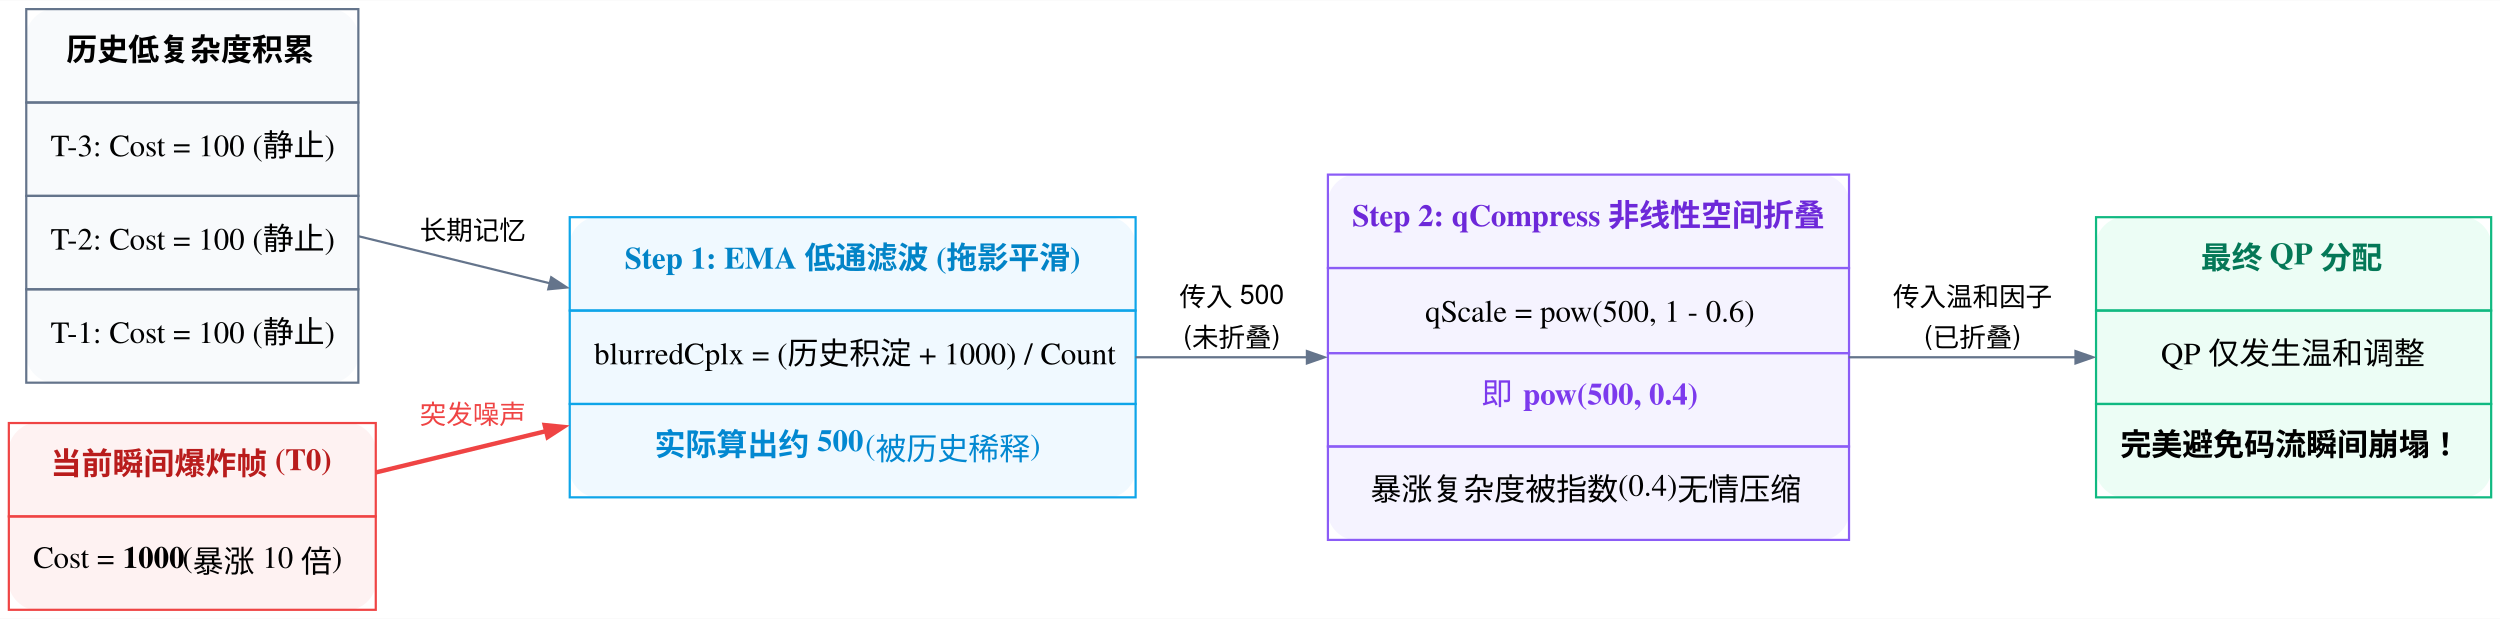
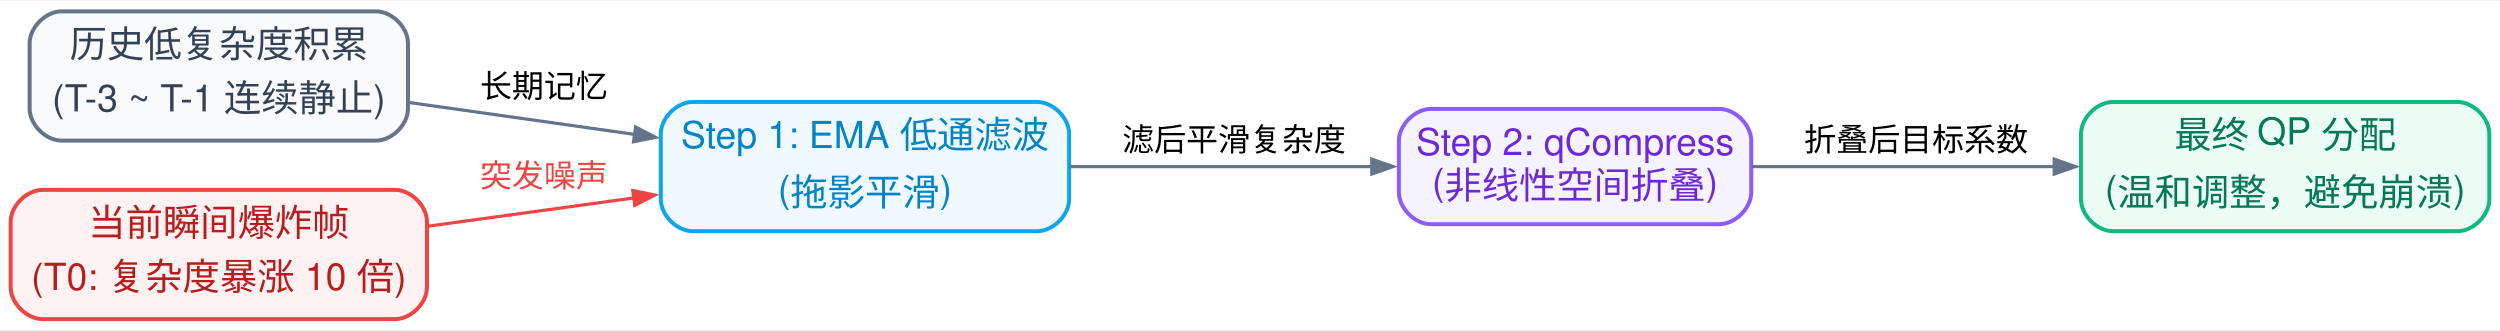
- <svg xmlns="http://www.w3.org/2000/svg" width="1131pt" height="280pt" viewBox="0.00 0.00 1131.00 279.75">
-   <g id="graph0" class="graph" transform="scale(1 1) rotate(0) translate(4 275.75)">
-     <polygon fill="white" stroke="none" points="-4,4 -4,-275.75 1127,-275.75 1127,4 -4,4" />
+ <svg xmlns="http://www.w3.org/2000/svg" width="938pt" height="124pt" viewBox="0.00 0.00 938.25 123.50">
+   <g id="graph0" class="graph" transform="scale(1 1) rotate(0) translate(4 119.5)">
+     <polygon fill="white" stroke="none" points="-4,4 -4,-119.5 934.25,-119.5 934.25,4 -4,4" />
    <g id="node1" class="node">
-       <path fill="#f8fafc" stroke="none" d="M19.88,-102.75C19.88,-102.75 146.12,-102.75 146.12,-102.75 152.12,-102.75 158.12,-108.75 158.12,-114.75 158.12,-114.75 158.12,-259.75 158.12,-259.75 158.12,-265.75 152.12,-271.75 146.12,-271.75 146.12,-271.75 19.88,-271.75 19.88,-271.75 13.87,-271.75 7.88,-265.75 7.88,-259.75 7.88,-259.75 7.88,-114.75 7.88,-114.75 7.88,-108.75 13.88,-102.75 19.88,-102.75" />
-       <polygon fill="none" stroke="#64748b" points="7.88,-229.5 7.88,-271.75 158.12,-271.75 158.12,-229.5 7.88,-229.5" />
-       <text text-anchor="start" x="26" y="-248.45" font-family="Times,serif" font-weight="bold" font-size="14.00">历史低复杂度积累</text>
-       <polygon fill="none" stroke="#64748b" points="7.88,-187.25 7.88,-229.5 158.12,-229.5 158.12,-187.25 7.88,-187.25" />
-       <text text-anchor="start" x="18.88" y="-205.2" font-family="Times,serif" font-size="14.00">T-3: Cost = 100 (静止)</text>
-       <polygon fill="none" stroke="#64748b" points="7.88,-145 7.88,-187.25 158.12,-187.25 158.12,-145 7.88,-145" />
-       <text text-anchor="start" x="18.88" y="-162.95" font-family="Times,serif" font-size="14.00">T-2: Cost = 100 (静止)</text>
-       <polygon fill="none" stroke="#64748b" points="7.88,-102.75 7.88,-145 158.12,-145 158.12,-102.75 7.88,-102.75" />
-       <text text-anchor="start" x="18.88" y="-120.7" font-family="Times,serif" font-size="14.00">T-1: Cost = 100 (静止)</text>
+       <path fill="#f8fafc" stroke="#64748b" stroke-width="1.5" d="M137.12,-115.5C137.12,-115.5 19.12,-115.5 19.12,-115.5 13.12,-115.5 7.12,-109.5 7.12,-103.5 7.12,-103.5 7.12,-79 7.12,-79 7.12,-73 13.12,-67 19.12,-67 19.12,-67 137.12,-67 137.12,-67 143.12,-67 149.12,-73 149.12,-79 149.12,-79 149.12,-103.5 149.12,-103.5 149.12,-109.5 143.12,-115.5 137.12,-115.5" />
+       <text text-anchor="middle" x="78.12" y="-98.2" font-family="Helvetica,sans-Serif" font-size="14.00" fill="#334155">历史低复杂度积累</text>
+       <text text-anchor="middle" x="78.12" y="-77.95" font-family="Helvetica,sans-Serif" font-size="14.00" fill="#334155">(T-3 ~ T-1 连续静止)</text>
    </g>
    <g id="node3" class="node">
-       <path fill="#f0f9ff" stroke="none" d="M265.75,-50.88C265.75,-50.88 497.75,-50.88 497.75,-50.88 503.75,-50.88 509.75,-56.88 509.75,-62.88 509.75,-62.88 509.75,-165.62 509.75,-165.62 509.75,-171.62 503.75,-177.62 497.75,-177.62 497.75,-177.62 265.75,-177.62 265.75,-177.62 259.75,-177.62 253.75,-171.62 253.75,-165.62 253.75,-165.62 253.75,-62.88 253.75,-62.88 253.75,-56.88 259.75,-50.88 265.75,-50.88" />
-       <polygon fill="none" stroke="#0ea5e9" points="253.75,-135.38 253.75,-177.62 509.75,-177.62 509.75,-135.38 253.75,-135.38" />
-       <text text-anchor="start" x="278.62" y="-154.32" font-family="Times,serif" font-weight="bold" font-size="14.00" fill="#0284c7">Step 1: EMA 低通滤波 (拖影平滑)</text>
-       <polygon fill="none" stroke="#0ea5e9" points="253.75,-93.12 253.75,-135.38 509.75,-135.38 509.75,-93.12 253.75,-93.12" />
-       <text text-anchor="start" x="264.75" y="-111.08" font-family="Times,serif" font-size="14.00">blurredCplx = (历史积淀 + 1000) / Count</text>
-       <polygon fill="none" stroke="#0ea5e9" points="253.75,-50.88 253.75,-93.12 509.75,-93.12 509.75,-50.88 253.75,-50.88" />
-       <text text-anchor="start" x="292.12" y="-69.83" font-family="Times,serif" font-weight="bold" font-size="14.00" fill="#0288d1">实际算出约 500</text>
-       <text text-anchor="start" x="387.38" y="-69.83" font-family="Times,serif" font-size="14.00" fill="#0288d1"> (被历史稀释)</text>
+       <path fill="#f0f9ff" stroke="#0ea5e9" stroke-width="1.5" d="M385.25,-81.5C385.25,-81.5 256,-81.5 256,-81.5 250,-81.5 244,-75.5 244,-69.5 244,-69.5 244,-45 244,-45 244,-39 250,-33 256,-33 256,-33 385.25,-33 385.25,-33 391.25,-33 397.25,-39 397.25,-45 397.25,-45 397.25,-69.5 397.25,-69.5 397.25,-75.5 391.25,-81.5 385.25,-81.5" />
+       <text text-anchor="middle" x="320.62" y="-64.2" font-family="Helvetica,sans-Serif" font-size="14.00" fill="#0284c7">Step 1: EMA 低通滤波</text>
+       <text text-anchor="middle" x="320.62" y="-43.95" font-family="Helvetica,sans-Serif" font-size="14.00" fill="#0284c7">(拖影平滑)</text>
    </g>
    <g id="edge1" class="edge">
-       <path fill="none" stroke="#64748b" d="M158.12,-169.02C184.41,-162.55 214.89,-155.05 244.71,-147.72" />
-       <polygon fill="#64748b" stroke="#64748b" points="245.37,-150.44 252.46,-145.81 244.03,-145 245.37,-150.44" />
-       <text text-anchor="middle" x="209.88" y="-167.4" font-family="Helvetica,sans-Serif" font-size="12.00"> 长期记忆</text>
+       <path fill="none" stroke="#64748b" stroke-width="1.2" d="M149.33,-81.32C175.88,-77.57 206.37,-73.26 234.16,-69.33" />
+       <polygon fill="#64748b" stroke="#64748b" stroke-width="1.2" points="234.54,-72.11 242.07,-68.21 233.76,-66.56 234.54,-72.11" />
+       <text text-anchor="middle" x="200.12" y="-83.15" font-family="Helvetica,sans-Serif" font-size="12.00"> 长期记忆</text>
    </g>
    <g id="node2" class="node">
-       <path fill="#fef2f2" stroke="none" d="M12,0C12,0 154,0 154,0 160,0 166,-6 166,-12 166,-12 166,-72.5 166,-72.5 166,-78.5 160,-84.5 154,-84.5 154,-84.5 12,-84.5 12,-84.5 6,-84.5 0,-78.5 0,-72.5 0,-72.5 0,-12 0,-12 0,-6 6,0 12,0" />
-       <polygon fill="none" stroke="#ef4444" points="0,-42.25 0,-84.5 166,-84.5 166,-42.25 0,-42.25" />
-       <text text-anchor="start" x="18.88" y="-61.2" font-family="Times,serif" font-weight="bold" font-size="14.00" fill="#b91c1c">当前瞬间爆炸帧 (T0)</text>
-       <polygon fill="none" stroke="#ef4444" points="0,0 0,-42.25 166,-42.25 166,0 0,0" />
-       <text text-anchor="start" x="11" y="-18.95" font-family="Times,serif" font-size="14.00">Cost = </text>
-       <text text-anchor="start" x="51.5" y="-18.95" font-family="Times,serif" font-weight="bold" font-size="14.00">1000</text>
-       <text text-anchor="start" x="78.5" y="-18.95" font-family="Times,serif" font-size="14.00"> (暴涨 10 倍)</text>
+       <path fill="#fef2f2" stroke="#ef4444" stroke-width="1.5" d="M144.25,-48.5C144.25,-48.5 12,-48.5 12,-48.5 6,-48.5 0,-42.5 0,-36.5 0,-36.5 0,-12 0,-12 0,-6 6,0 12,0 12,0 144.25,0 144.25,0 150.25,0 156.25,-6 156.25,-12 156.25,-12 156.25,-36.5 156.25,-36.5 156.25,-42.5 150.25,-48.5 144.25,-48.5" />
+       <text text-anchor="middle" x="78.12" y="-31.2" font-family="Helvetica,sans-Serif" font-size="14.00" fill="#b91c1c">当前瞬间爆炸帧</text>
+       <text text-anchor="middle" x="78.12" y="-10.95" font-family="Helvetica,sans-Serif" font-size="14.00" fill="#b91c1c">(T0: 复杂度暴涨 10 倍)</text>
    </g>
    <g id="edge2" class="edge">
-       <path fill="none" stroke="#ef4444" stroke-width="2" d="M165.87,-62.11C190.3,-68.04 217.77,-74.71 244.68,-81.24" />
-       <polygon fill="#ef4444" stroke="#ef4444" stroke-width="2" points="242.41,-83.57 250.85,-82.73 243.73,-78.12 242.41,-83.57" />
-       <text text-anchor="middle" x="209.88" y="-84.1" font-family="Helvetica,sans-Serif" font-size="12.00" fill="#ef4444"> 突发噪声</text>
+       <path fill="none" stroke="#ef4444" stroke-width="1.2" d="M156.54,-34.87C181.26,-38.26 208.76,-42.04 234.02,-45.5" />
+       <polygon fill="#ef4444" stroke="#ef4444" stroke-width="1.2" points="233.48,-48.26 241.78,-46.57 234.24,-42.71 233.48,-48.26" />
+       <text text-anchor="middle" x="200.12" y="-49.56" font-family="Helvetica,sans-Serif" font-size="12.00" fill="#ef4444"> 突发噪声</text>
    </g>
    <g id="node4" class="node">
-       <path fill="#f5f3ff" stroke="none" d="M608.75,-31.62C608.75,-31.62 820.5,-31.62 820.5,-31.62 826.5,-31.62 832.5,-37.62 832.5,-43.62 832.5,-43.62 832.5,-184.88 832.5,-184.88 832.5,-190.88 826.5,-196.88 820.5,-196.88 820.5,-196.88 608.75,-196.88 608.75,-196.88 602.75,-196.88 596.75,-190.88 596.75,-184.88 596.75,-184.88 596.75,-43.63 596.75,-43.63 596.75,-37.63 602.75,-31.62 608.75,-31.62" />
-       <polygon fill="none" stroke="#8b5cf6" points="596.75,-154.62 596.75,-196.88 832.5,-196.88 832.5,-154.62 596.75,-154.62" />
-       <text text-anchor="start" x="607.75" y="-173.57" font-family="Times,serif" font-weight="bold" font-size="14.00" fill="#6d28d9">Step 2: qCompress 非线性空间折叠</text>
-       <polygon fill="none" stroke="#8b5cf6" points="596.75,-116.12 596.75,-154.62 832.5,-154.62 832.5,-116.12 596.75,-116.12" />
-       <text text-anchor="start" x="640.75" y="-130.32" font-family="Times,serif" font-size="14.00">qScale = pow(500, 1 - 0.6)</text>
-       <polygon fill="none" stroke="#8b5cf6" points="596.75,-73.88 596.75,-116.12 832.5,-116.12 832.5,-73.88 596.75,-73.88" />
-       <text text-anchor="start" x="666.25" y="-92.83" font-family="Times,serif" font-size="14.00" fill="#7c3aed">即 </text>
-       <text text-anchor="start" x="685" y="-92.83" font-family="Times,serif" font-weight="bold" font-size="14.00" fill="#7c3aed">pow(500, 0.4)</text>
-       <polygon fill="none" stroke="#8b5cf6" points="596.75,-31.62 596.75,-73.88 832.5,-73.88 832.5,-31.62 596.75,-31.62" />
-       <text text-anchor="start" x="616" y="-49.58" font-family="Times,serif" font-size="14.00">暴涨复杂度被指数(0.4)无情压缩</text>
+       <path fill="#f5f3ff" stroke="#8b5cf6" stroke-width="1.5" d="M641.25,-78.88C641.25,-78.88 533,-78.88 533,-78.88 527,-78.88 521,-72.88 521,-66.88 521,-66.88 521,-47.62 521,-47.62 521,-41.62 527,-35.62 533,-35.62 533,-35.62 641.25,-35.62 641.25,-35.62 647.25,-35.62 653.25,-41.62 653.25,-47.62 653.25,-47.62 653.25,-66.88 653.25,-66.88 653.25,-72.88 647.25,-78.88 641.25,-78.88" />
+       <text text-anchor="middle" x="587.12" y="-61.58" font-family="Helvetica,sans-Serif" font-size="14.00" fill="#6d28d9">Step 2: qCompress</text>
+       <text text-anchor="middle" x="587.12" y="-46.58" font-family="Helvetica,sans-Serif" font-size="14.00" fill="#6d28d9">(非线性空间折叠)</text>
    </g>
    <g id="edge3" class="edge">
-       <path fill="none" stroke="#64748b" d="M509.73,-114.25C535.21,-114.25 561.98,-114.25 587.44,-114.25" />
-       <polygon fill="#64748b" stroke="#64748b" points="587.24,-117.05 595.24,-114.25 587.24,-111.45 587.24,-117.05" />
-       <text text-anchor="middle" x="553.25" y="-137.35" font-family="Helvetica,sans-Serif" font-size="12.00"> 传入 500</text>
-       <text text-anchor="middle" x="553.25" y="-120.1" font-family="Helvetica,sans-Serif" font-size="12.00">(未折叠)</text>
+       <path fill="none" stroke="#64748b" stroke-width="1.2" d="M397.42,-57.25C433.15,-57.25 475.66,-57.25 511.27,-57.25" />
+       <polygon fill="#64748b" stroke="#64748b" stroke-width="1.2" points="510.83,-60.05 518.83,-57.25 510.83,-54.45 510.83,-60.05" />
+       <text text-anchor="middle" x="459.12" y="-63.1" font-family="Helvetica,sans-Serif" font-size="12.00"> 滤后平滑复杂度</text>
    </g>
    <g id="node5" class="node">
-       <path fill="#ecfdf5" stroke="none" d="M956.25,-50.88C956.25,-50.88 1111,-50.88 1111,-50.88 1117,-50.88 1123,-56.88 1123,-62.88 1123,-62.88 1123,-165.62 1123,-165.62 1123,-171.62 1117,-177.62 1111,-177.62 1111,-177.62 956.25,-177.62 956.25,-177.62 950.25,-177.62 944.25,-171.62 944.25,-165.62 944.25,-165.62 944.25,-62.88 944.25,-62.88 944.25,-56.88 950.25,-50.88 956.25,-50.88" />
-       <polygon fill="none" stroke="#10b981" points="944.25,-135.38 944.25,-177.62 1123,-177.62 1123,-135.38 944.25,-135.38" />
-       <text text-anchor="start" x="991.62" y="-154.32" font-family="Times,serif" font-weight="bold" font-size="14.00" fill="#047857">最终 QP 分配</text>
-       <polygon fill="none" stroke="#10b981" points="944.25,-93.12 944.25,-135.38 1123,-135.38 1123,-93.12 944.25,-93.12" />
-       <text text-anchor="start" x="973.62" y="-111.08" font-family="Times,serif" font-size="14.00">QP 仅发生温和调整</text>
-       <polygon fill="none" stroke="#10b981" points="944.25,-50.88 944.25,-93.12 1123,-93.12 1123,-50.88 944.25,-50.88" />
-       <text text-anchor="start" x="955.25" y="-69.83" font-family="Times,serif" font-weight="bold" font-size="14.00">完美避免码流瞬间崩塌！</text>
+       <path fill="#ecfdf5" stroke="#10b981" stroke-width="1.5" d="M918.25,-81.5C918.25,-81.5 789,-81.5 789,-81.5 783,-81.5 777,-75.5 777,-69.5 777,-69.5 777,-45 777,-45 777,-39 783,-33 789,-33 789,-33 918.25,-33 918.25,-33 924.25,-33 930.25,-39 930.25,-45 930.25,-45 930.25,-69.5 930.25,-69.5 930.25,-75.5 924.25,-81.5 918.25,-81.5" />
+       <text text-anchor="middle" x="853.62" y="-64.2" font-family="Helvetica,sans-Serif" font-size="14.00" fill="#047857">最终 QP 分配</text>
+       <text text-anchor="middle" x="853.62" y="-43.95" font-family="Helvetica,sans-Serif" font-size="14.00" fill="#047857">(温和调整，避免崩溃)</text>
    </g>
    <g id="edge4" class="edge">
-       <path fill="none" stroke="#64748b" d="M832.31,-114.25C866.06,-114.25 902.52,-114.25 934.97,-114.25" />
-       <polygon fill="#64748b" stroke="#64748b" points="934.95,-117.05 942.95,-114.25 934.95,-111.45 934.95,-117.05" />
-       <text text-anchor="middle" x="888.38" y="-137.35" font-family="Helvetica,sans-Serif" font-size="12.00"> 传入温和因子</text>
-       <text text-anchor="middle" x="888.38" y="-120.1" font-family="Helvetica,sans-Serif" font-size="12.00">(已折叠)</text>
+       <path fill="none" stroke="#64748b" stroke-width="1.2" d="M653.51,-57.25C687.77,-57.25 730.16,-57.25 767.02,-57.25" />
+       <polygon fill="#64748b" stroke="#64748b" stroke-width="1.2" points="766.94,-60.05 774.94,-57.25 766.94,-54.45 766.94,-60.05" />
+       <text text-anchor="middle" x="715.12" y="-63.1" font-family="Helvetica,sans-Serif" font-size="12.00"> 折叠后目标系数</text>
    </g>
  </g>
</svg>
